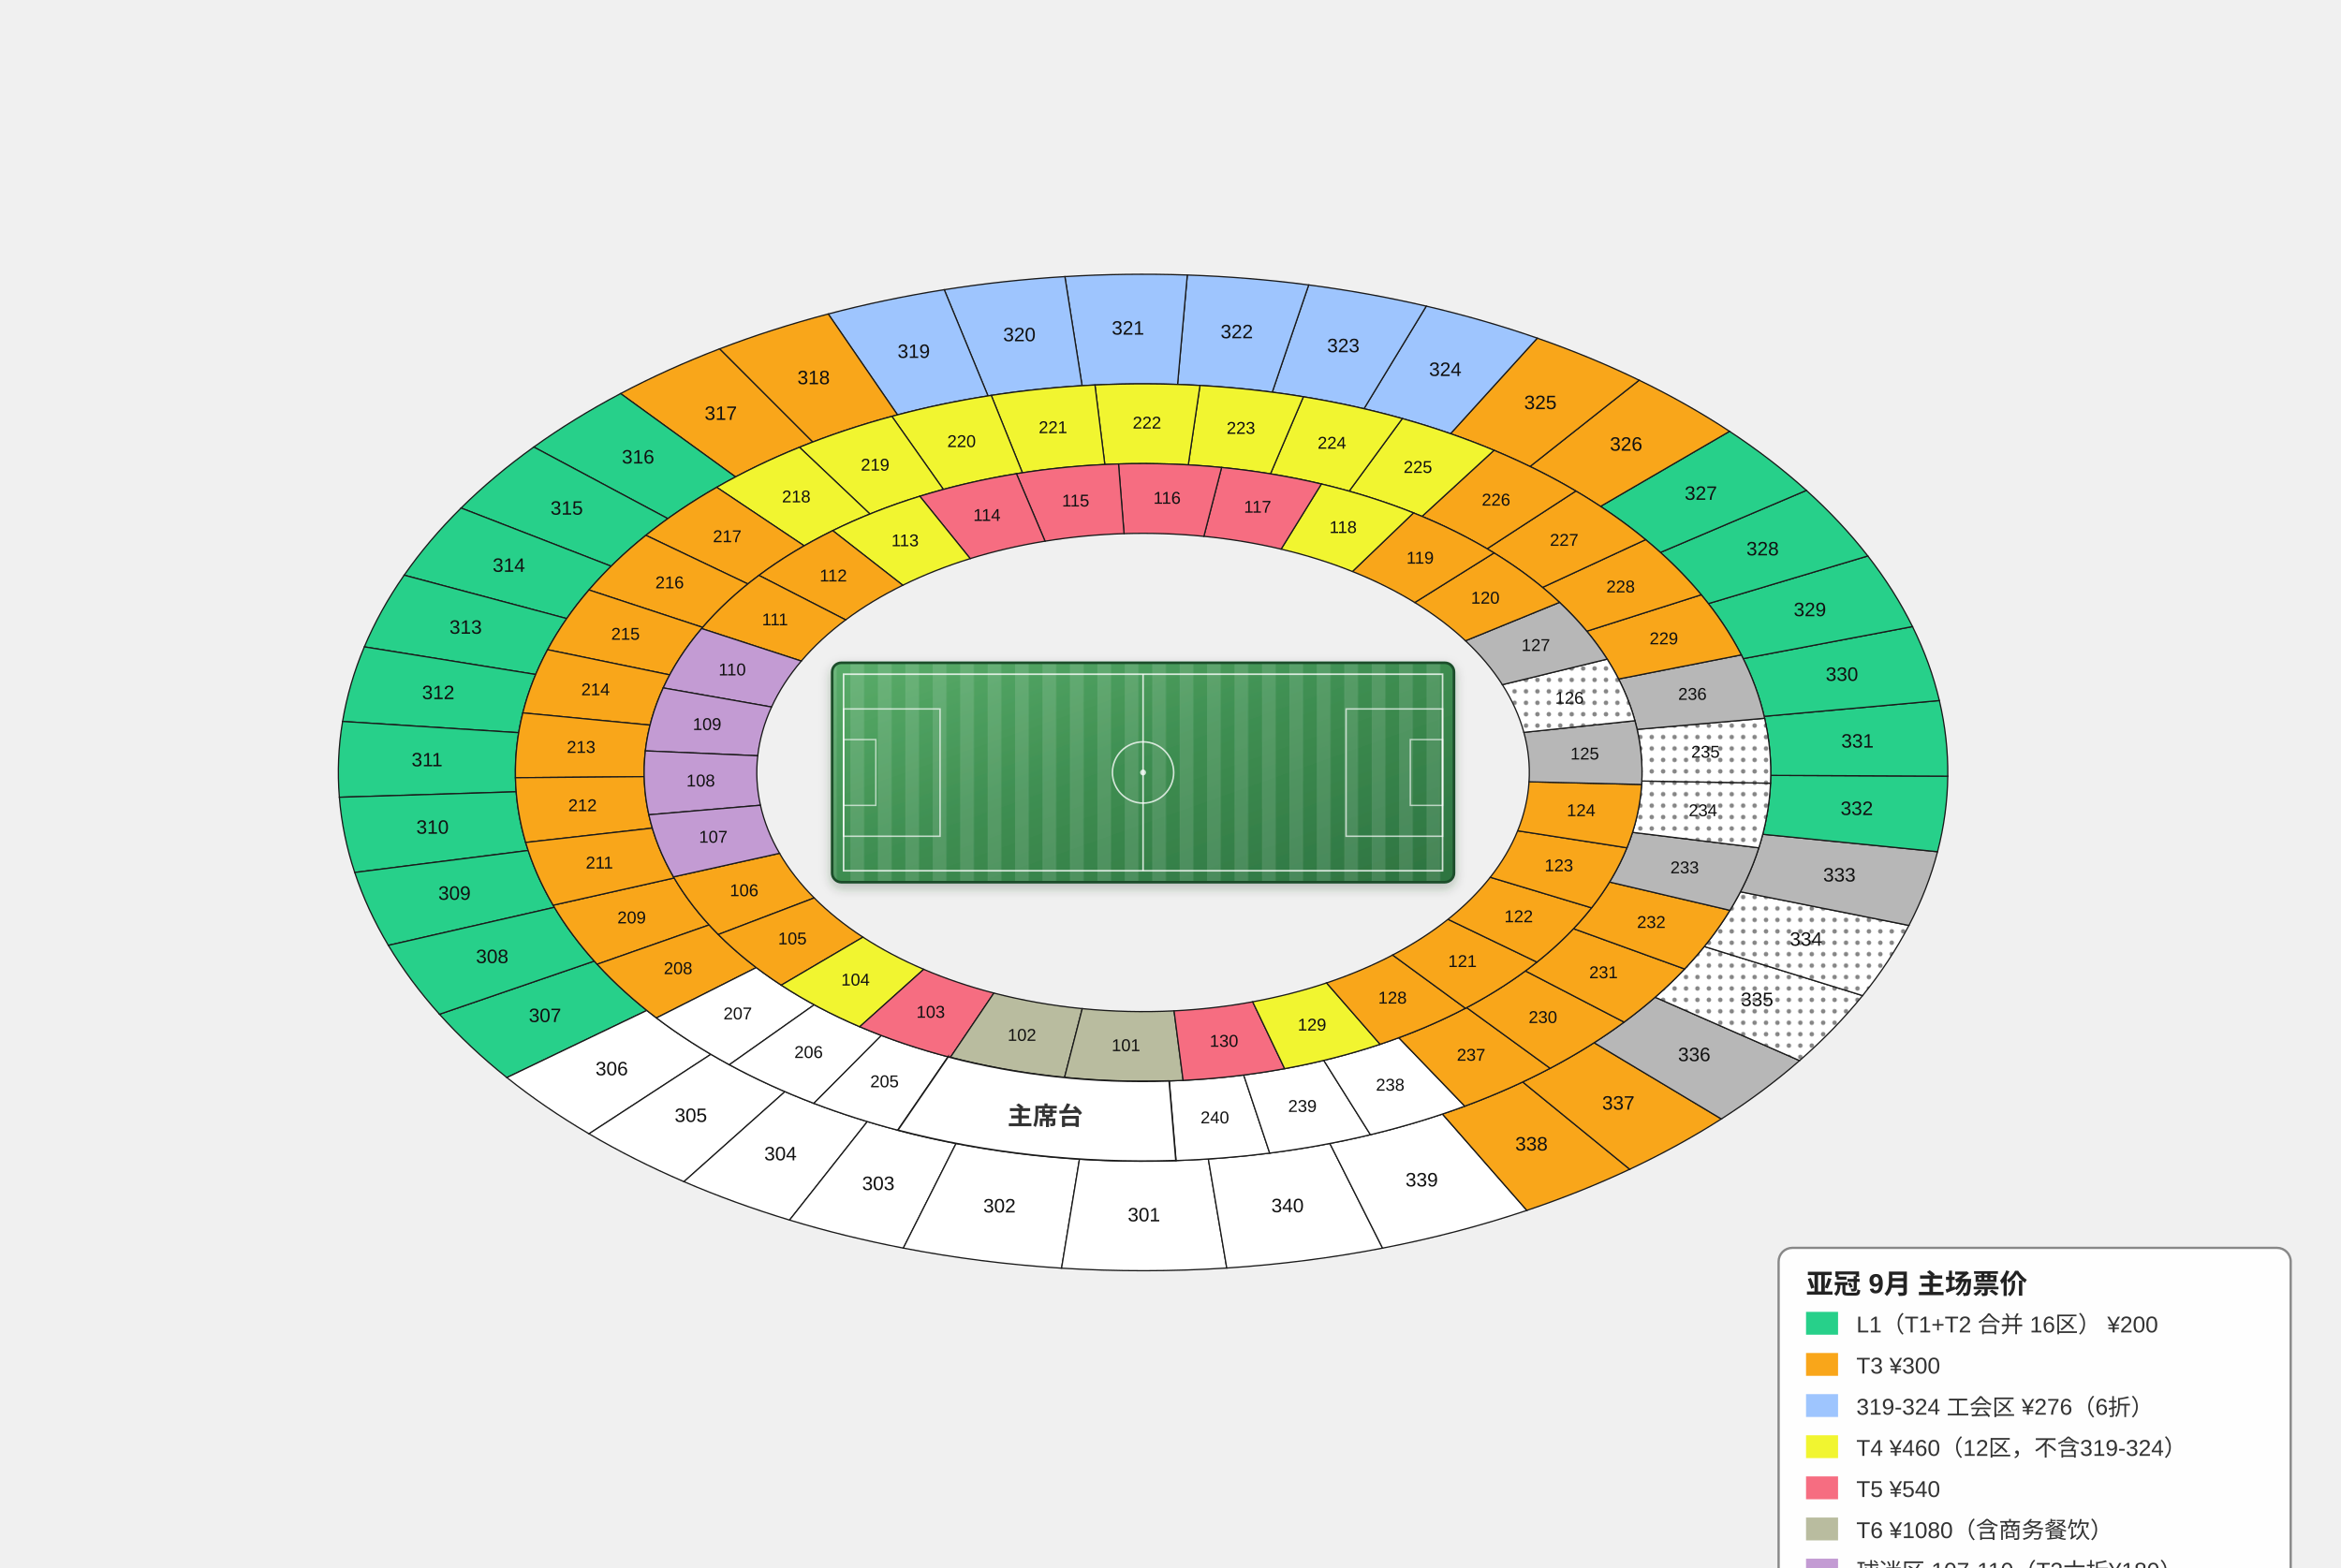
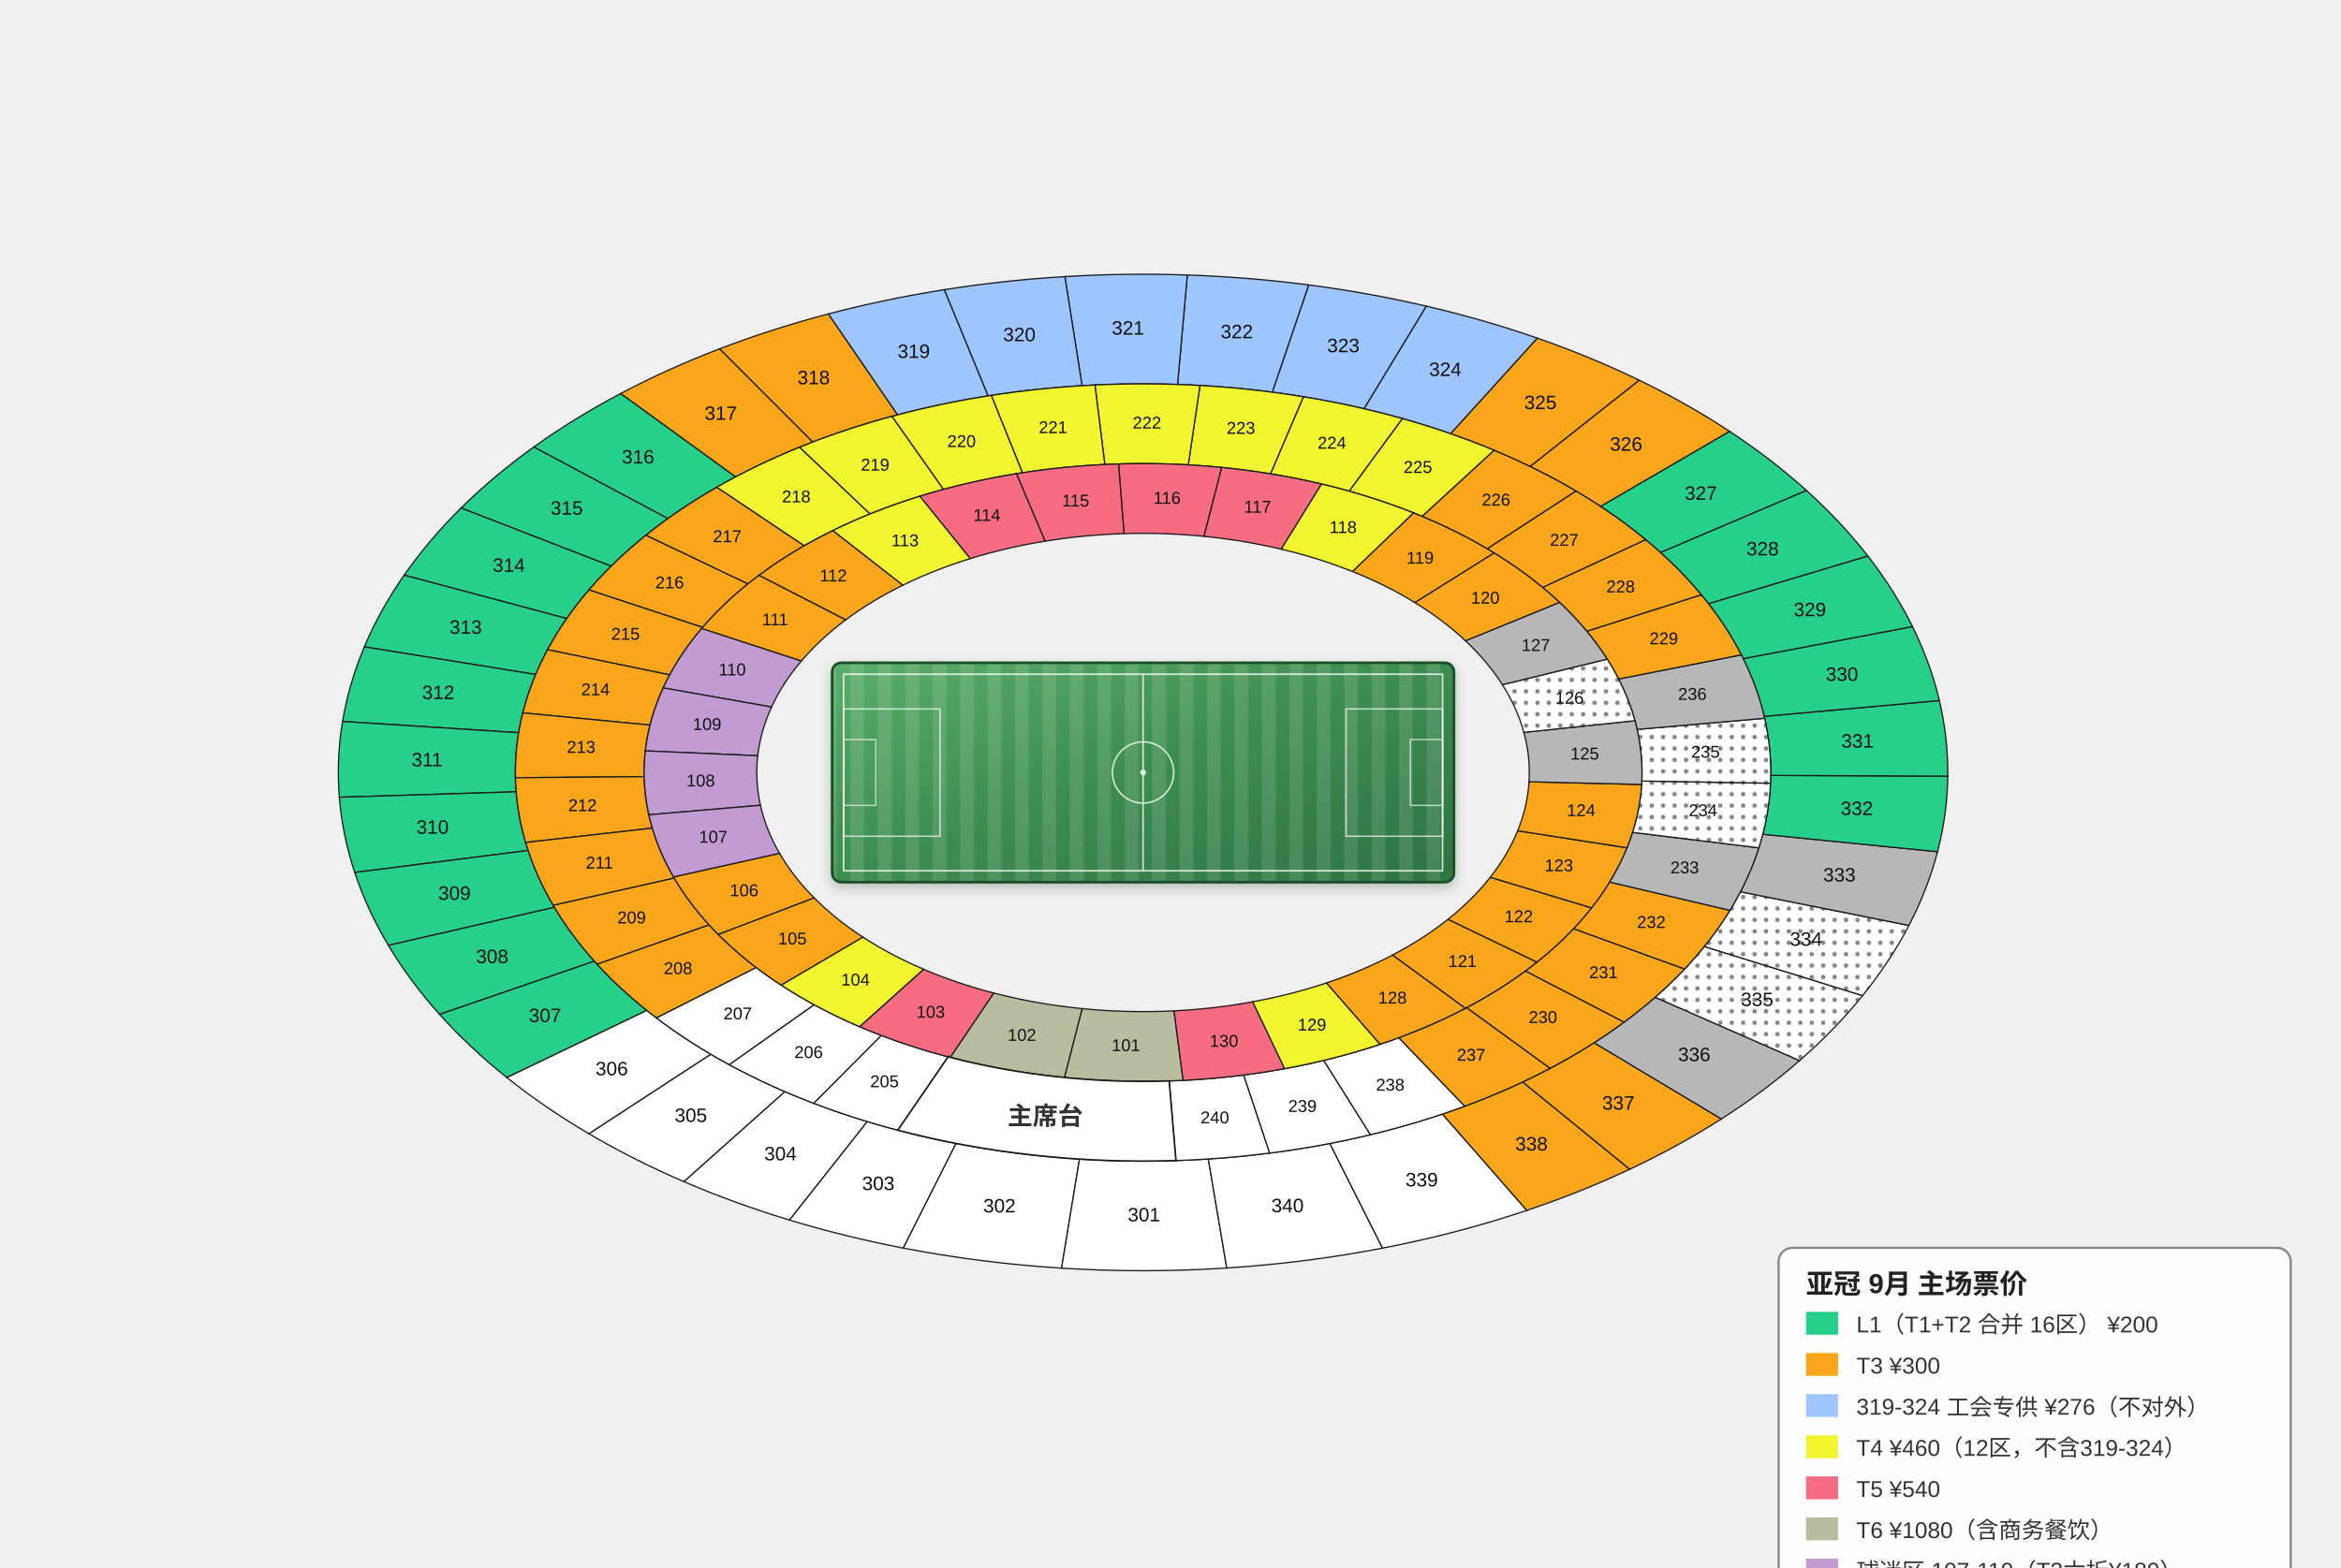
<svg xmlns="http://www.w3.org/2000/svg" viewBox="0 0 1024 686" width="1024" height="686">
  <defs>
    <pattern id="awayPattern" width="5" height="5" patternUnits="userSpaceOnUse">
      <rect width="5" height="5" fill="#fff" />
      <circle cx="2.5" cy="2.5" r="1" fill="#888" />
    </pattern>
    <linearGradient id="pitchGrad" x1="0%" y1="0%" x2="100%" y2="100%">
      <stop offset="0%" stop-color="#5aad6a" />
      <stop offset="45%" stop-color="#3f8f52" />
      <stop offset="100%" stop-color="#2d7340" />
    </linearGradient>
    <pattern id="grassStripe" width="12" height="96" patternUnits="userSpaceOnUse">
      <rect width="6" height="100%" fill="#ffffff" opacity="0.12" />
      <rect x="6" width="6" height="100%" fill="#000000" opacity="0" />
    </pattern>
    <filter id="pitchShadow" x="-10%" y="-15%" width="120%" height="130%">
      <feDropShadow dx="0" dy="2" stdDeviation="2.5" flood-color="#1a3d24" flood-opacity="0.28" />
    </filter>
  </defs>
  <g id="pitch" filter="url(#pitchShadow)">
    <rect x="364.0" y="290.0" width="272.0" height="96.0" rx="4" fill="url(#pitchGrad)" />
    <rect x="364.0" y="290.0" width="272.0" height="96.0" rx="4" fill="url(#grassStripe)" />
    <rect x="369.0" y="295.0" width="262.0" height="86.0" fill="none" stroke="rgba(255,255,255,0.78)" stroke-width="0.72" />
    <line x1="500.0" y1="295.0" x2="500.0" y2="381.0" stroke="rgba(255,255,255,0.78)" stroke-width="0.684" />
    <circle cx="500.0" cy="338.0" r="13.4" fill="none" stroke="rgba(255,255,255,0.78)" stroke-width="0.684" />
    <circle cx="500.0" cy="338.0" r="1.3" fill="rgba(255,255,255,0.78)" />
    <rect x="369.0" y="310.2" width="42.2" height="55.7" fill="none" stroke="rgba(255,255,255,0.78)" stroke-width="0.648" opacity="0.88" />
    <rect x="369.0" y="323.6" width="14.1" height="28.8" fill="none" stroke="rgba(255,255,255,0.78)" stroke-width="0.612" opacity="0.82" />
    <rect x="588.8" y="310.2" width="42.2" height="55.7" fill="none" stroke="rgba(255,255,255,0.78)" stroke-width="0.648" opacity="0.88" />
    <rect x="616.9" y="323.6" width="14.1" height="28.8" fill="none" stroke="rgba(255,255,255,0.78)" stroke-width="0.612" opacity="0.82" />
    <rect x="364.0" y="290.0" width="272.0" height="96.0" rx="4" fill="none" stroke="#1a4d2c" stroke-width="1.15" />
  </g>
  <path id="sec-307" d="M259.94,420.52L192.23,443.79A352.00,218.00,0,0,0,221.71,471.49L282.93,442.12A274.56,170.04,0,0,1,259.94,420.52Z" fill="#27d08a" stroke="#1a1a1a" stroke-width="0.55" />
  <text x="238.4" y="444.8" text-anchor="middle" dominant-baseline="middle" font-size="8.5" font-family="Arial,Helvetica,sans-serif" fill="#111">307</text>
  <path id="sec-306" d="M282.93,442.12L221.71,471.49A352.00,218.00,0,0,0,257.63,496.09L310.95,461.31A274.56,170.04,0,0,1,282.93,442.12Z" fill="#ffffff" stroke="#1a1a1a" stroke-width="0.55" />
  <text x="267.6" y="468.1" text-anchor="middle" dominant-baseline="middle" font-size="8.5" font-family="Arial,Helvetica,sans-serif" fill="#111">306</text>
  <path id="sec-305" d="M310.95,461.31L257.63,496.09A352.00,218.00,0,0,0,299.17,517.04L343.35,477.65A274.56,170.04,0,0,1,310.95,461.31Z" fill="#ffffff" stroke="#1a1a1a" stroke-width="0.55" />
  <text x="302.2" y="488.5" text-anchor="middle" dominant-baseline="middle" font-size="8.5" font-family="Arial,Helvetica,sans-serif" fill="#111">305</text>
  <path id="sec-304" d="M343.35,477.65L299.17,517.04A352.00,218.00,0,0,0,345.36,533.84L379.38,490.75A274.56,170.04,0,0,1,343.35,477.65Z" fill="#ffffff" stroke="#1a1a1a" stroke-width="0.55" />
  <text x="341.4" y="505.3" text-anchor="middle" dominant-baseline="middle" font-size="8.5" font-family="Arial,Helvetica,sans-serif" fill="#111">304</text>
  <path id="sec-303" d="M379.38,490.75L345.36,533.84A352.00,218.00,0,0,0,395.13,546.10L418.20,500.32A274.56,170.04,0,0,1,379.38,490.75Z" fill="#ffffff" stroke="#1a1a1a" stroke-width="0.55" />
  <text x="384.2" y="518.3" text-anchor="middle" dominant-baseline="middle" font-size="8.5" font-family="Arial,Helvetica,sans-serif" fill="#111">303</text>
  <path id="sec-302" d="M418.20,500.32L395.13,546.10A352.00,218.00,0,0,0,464.35,554.88L472.19,507.17A274.56,170.04,0,0,1,418.20,500.32Z" fill="#ffffff" stroke="#1a1a1a" stroke-width="0.55" />
  <text x="437.2" y="528.1" text-anchor="middle" dominant-baseline="middle" font-size="8.5" font-family="Arial,Helvetica,sans-serif" fill="#111">302</text>
  <path id="sec-301" d="M472.19,507.17L464.35,554.88A352.00,218.00,0,0,0,536.61,554.82L528.55,507.12A274.56,170.04,0,0,1,472.19,507.17Z" fill="#ffffff" stroke="#1a1a1a" stroke-width="0.55" />
  <text x="500.4" y="532.0" text-anchor="middle" dominant-baseline="middle" font-size="8.5" font-family="Arial,Helvetica,sans-serif" fill="#111">301</text>
  <path id="sec-340" d="M528.55,507.12L536.61,554.82A352.00,218.00,0,0,0,604.76,546.12L581.71,500.33A274.56,170.04,0,0,1,528.55,507.12Z" fill="#ffffff" stroke="#1a1a1a" stroke-width="0.55" />
  <text x="563.2" y="528.0" text-anchor="middle" dominant-baseline="middle" font-size="8.5" font-family="Arial,Helvetica,sans-serif" fill="#111">340</text>
  <path id="sec-339" d="M581.71,500.33L604.76,546.12A352.00,218.00,0,0,0,667.88,529.61L630.95,487.45A274.56,170.04,0,0,1,581.71,500.33Z" fill="#ffffff" stroke="#1a1a1a" stroke-width="0.55" />
  <text x="621.9" y="516.7" text-anchor="middle" dominant-baseline="middle" font-size="8.5" font-family="Arial,Helvetica,sans-serif" fill="#111">339</text>
  <path id="sec-338" d="M630.95,487.45L667.88,529.61A352.00,218.00,0,0,0,712.88,511.61L666.05,473.42A274.56,170.04,0,0,1,630.95,487.45Z" fill="#f9a61a" stroke="#1a1a1a" stroke-width="0.55" />
  <text x="669.9" y="501.0" text-anchor="middle" dominant-baseline="middle" font-size="8.5" font-family="Arial,Helvetica,sans-serif" fill="#111">338</text>
  <path id="sec-337" d="M666.05,473.42L712.88,511.61A352.00,218.00,0,0,0,752.95,489.60L697.30,456.25A274.56,170.04,0,0,1,666.05,473.42Z" fill="#f9a61a" stroke="#1a1a1a" stroke-width="0.55" />
  <text x="707.9" y="483.1" text-anchor="middle" dominant-baseline="middle" font-size="8.5" font-family="Arial,Helvetica,sans-serif" fill="#111">337</text>
  <path id="sec-336" d="M697.30,456.25L752.95,489.60A352.00,218.00,0,0,0,787.16,464.07L723.99,436.34A274.56,170.04,0,0,1,697.30,456.25Z" fill="#b7b7b7" stroke="#1a1a1a" stroke-width="0.55" />
  <text x="741.1" y="461.9" text-anchor="middle" dominant-baseline="middle" font-size="8.5" font-family="Arial,Helvetica,sans-serif" fill="#111">336</text>
  <path id="sec-335" d="M723.99,436.34L787.16,464.07A352.00,218.00,0,0,0,814.73,435.63L745.49,414.15A274.56,170.04,0,0,1,723.99,436.34Z" fill="url(#awayPattern)" stroke="#1a1a1a" stroke-width="0.55" />
  <text x="768.6" y="437.8" text-anchor="middle" dominant-baseline="middle" font-size="8.5" font-family="Arial,Helvetica,sans-serif" fill="#111">335</text>
  <path id="sec-334" d="M745.49,414.15L814.73,435.63A352.00,218.00,0,0,0,835.00,404.92L761.30,390.20A274.56,170.04,0,0,1,745.49,414.15Z" fill="url(#awayPattern)" stroke="#1a1a1a" stroke-width="0.55" />
  <text x="790.0" y="411.4" text-anchor="middle" dominant-baseline="middle" font-size="8.5" font-family="Arial,Helvetica,sans-serif" fill="#111">334</text>
  <path id="sec-333" d="M761.30,390.20L835.00,404.92A352.00,218.00,0,0,0,847.52,372.67L771.07,365.04A274.56,170.04,0,0,1,761.30,390.20Z" fill="#b7b7b7" stroke="#1a1a1a" stroke-width="0.55" />
  <text x="804.6" y="383.3" text-anchor="middle" dominant-baseline="middle" font-size="8.5" font-family="Arial,Helvetica,sans-serif" fill="#111">333</text>
  <path id="sec-332" d="M771.07,365.04L847.52,372.67A352.00,218.00,0,0,0,851.99,339.61L774.55,339.26A274.56,170.04,0,0,1,771.07,365.04Z" fill="#27d08a" stroke="#1a1a1a" stroke-width="0.55" />
  <text x="812.2" y="354.2" text-anchor="middle" dominant-baseline="middle" font-size="8.5" font-family="Arial,Helvetica,sans-serif" fill="#111">332</text>
  <path id="sec-331" d="M774.55,339.26L851.99,339.61A352.00,218.00,0,0,0,848.31,306.52L771.68,313.44A274.56,170.04,0,0,1,774.55,339.26Z" fill="#27d08a" stroke="#1a1a1a" stroke-width="0.55" />
  <text x="812.5" y="324.7" text-anchor="middle" dominant-baseline="middle" font-size="8.5" font-family="Arial,Helvetica,sans-serif" fill="#111">331</text>
  <path id="sec-330" d="M771.68,313.44L848.31,306.52A352.00,218.00,0,0,0,836.56,274.15L762.52,288.20A274.56,170.04,0,0,1,771.68,313.44Z" fill="#27d08a" stroke="#1a1a1a" stroke-width="0.55" />
  <text x="805.7" y="295.5" text-anchor="middle" dominant-baseline="middle" font-size="8.5" font-family="Arial,Helvetica,sans-serif" fill="#111">330</text>
  <path id="sec-329" d="M762.52,288.20L836.56,274.15A352.00,218.00,0,0,0,817.02,243.26L747.28,264.11A274.56,170.04,0,0,1,762.52,288.20Z" fill="#27d08a" stroke="#1a1a1a" stroke-width="0.55" />
  <text x="791.7" y="267.2" text-anchor="middle" dominant-baseline="middle" font-size="8.5" font-family="Arial,Helvetica,sans-serif" fill="#111">329</text>
  <path id="sec-328" d="M747.28,264.11L817.02,243.26A352.00,218.00,0,0,0,790.14,214.57L726.31,241.72A274.56,170.04,0,0,1,747.28,264.11Z" fill="#27d08a" stroke="#1a1a1a" stroke-width="0.55" />
  <text x="771.0" y="240.6" text-anchor="middle" dominant-baseline="middle" font-size="8.5" font-family="Arial,Helvetica,sans-serif" fill="#111">328</text>
  <path id="sec-327" d="M726.31,241.72L790.14,214.57A352.00,218.00,0,0,0,756.54,188.73L700.10,221.57A274.56,170.04,0,0,1,726.31,241.72Z" fill="#27d08a" stroke="#1a1a1a" stroke-width="0.55" />
  <text x="744.0" y="216.3" text-anchor="middle" dominant-baseline="middle" font-size="8.5" font-family="Arial,Helvetica,sans-serif" fill="#111">327</text>
  <path id="sec-326" d="M700.10,221.57L756.54,188.73A352.00,218.00,0,0,0,717.00,166.35L669.26,204.12A274.56,170.04,0,0,1,700.10,221.57Z" fill="#f9a61a" stroke="#1a1a1a" stroke-width="0.55" />
  <text x="711.3" y="194.8" text-anchor="middle" dominant-baseline="middle" font-size="8.5" font-family="Arial,Helvetica,sans-serif" fill="#111">326</text>
  <path id="sec-325" d="M669.26,204.12L717.00,166.35A352.00,218.00,0,0,0,672.44,147.95L634.50,189.76A274.56,170.04,0,0,1,669.26,204.12Z" fill="#f9a61a" stroke="#1a1a1a" stroke-width="0.55" />
  <text x="673.8" y="176.6" text-anchor="middle" dominant-baseline="middle" font-size="8.5" font-family="Arial,Helvetica,sans-serif" fill="#111">325</text>
  <path id="sec-324" d="M634.50,189.76L672.44,147.95A352.00,218.00,0,0,0,623.88,133.95L596.63,178.84A274.56,170.04,0,0,1,634.50,189.76Z" fill="#9ec5fe" stroke="#1a1a1a" stroke-width="0.55" />
  <text x="632.2" y="162.1" text-anchor="middle" dominant-baseline="middle" font-size="8.5" font-family="Arial,Helvetica,sans-serif" fill="#111">324</text>
  <path id="sec-323" d="M596.63,178.84L623.88,133.95A352.00,218.00,0,0,0,572.45,124.67L556.51,171.60A274.56,170.04,0,0,1,596.63,178.84Z" fill="#9ec5fe" stroke="#1a1a1a" stroke-width="0.55" />
  <text x="587.6" y="151.7" text-anchor="middle" dominant-baseline="middle" font-size="8.5" font-family="Arial,Helvetica,sans-serif" fill="#111">323</text>
  <path id="sec-322" d="M556.51,171.60L572.45,124.67A352.00,218.00,0,0,0,519.35,120.33L515.09,168.22A274.56,170.04,0,0,1,556.51,171.60Z" fill="#9ec5fe" stroke="#1a1a1a" stroke-width="0.55" />
  <text x="541.0" y="145.6" text-anchor="middle" dominant-baseline="middle" font-size="8.5" font-family="Arial,Helvetica,sans-serif" fill="#111">322</text>
  <path id="sec-321" d="M515.09,168.22L519.35,120.33A352.00,218.00,0,0,0,465.80,121.03L473.32,168.76A274.56,170.04,0,0,1,515.09,168.22Z" fill="#9ec5fe" stroke="#1a1a1a" stroke-width="0.55" />
  <text x="493.4" y="144.0" text-anchor="middle" dominant-baseline="middle" font-size="8.5" font-family="Arial,Helvetica,sans-serif" fill="#111">321</text>
  <path id="sec-320" d="M473.32,168.76L465.80,121.03A352.00,218.00,0,0,0,413.03,126.76L432.17,173.23A274.56,170.04,0,0,1,473.32,168.76Z" fill="#9ec5fe" stroke="#1a1a1a" stroke-width="0.55" />
  <text x="445.9" y="146.9" text-anchor="middle" dominant-baseline="middle" font-size="8.5" font-family="Arial,Helvetica,sans-serif" fill="#111">320</text>
  <path id="sec-319" d="M432.17,173.23L413.03,126.76A352.00,218.00,0,0,0,362.29,137.38L392.58,181.51A274.56,170.04,0,0,1,432.17,173.23Z" fill="#9ec5fe" stroke="#1a1a1a" stroke-width="0.55" />
  <text x="399.7" y="154.2" text-anchor="middle" dominant-baseline="middle" font-size="8.5" font-family="Arial,Helvetica,sans-serif" fill="#111">319</text>
  <path id="sec-318" d="M392.58,181.51L362.29,137.38A352.00,218.00,0,0,0,314.73,152.64L355.49,193.42A274.56,170.04,0,0,1,392.58,181.51Z" fill="#f9a61a" stroke="#1a1a1a" stroke-width="0.55" />
  <text x="355.9" y="165.7" text-anchor="middle" dominant-baseline="middle" font-size="8.5" font-family="Arial,Helvetica,sans-serif" fill="#111">318</text>
  <path id="sec-317" d="M355.49,193.42L314.73,152.64A352.00,218.00,0,0,0,271.46,172.20L321.74,208.67A274.56,170.04,0,0,1,355.49,193.42Z" fill="#f9a61a" stroke="#1a1a1a" stroke-width="0.55" />
  <text x="315.3" y="181.3" text-anchor="middle" dominant-baseline="middle" font-size="8.5" font-family="Arial,Helvetica,sans-serif" fill="#111">317</text>
  <path id="sec-316" d="M321.74,208.67L271.46,172.20A352.00,218.00,0,0,0,233.49,195.59L292.12,226.92A274.56,170.04,0,0,1,321.74,208.67Z" fill="#27d08a" stroke="#1a1a1a" stroke-width="0.55" />
  <text x="279.1" y="200.4" text-anchor="middle" dominant-baseline="middle" font-size="8.5" font-family="Arial,Helvetica,sans-serif" fill="#111">316</text>
  <path id="sec-315" d="M292.12,226.92L233.49,195.59A352.00,218.00,0,0,0,201.68,222.28L267.31,247.74A274.56,170.04,0,0,1,292.12,226.92Z" fill="#27d08a" stroke="#1a1a1a" stroke-width="0.55" />
  <text x="247.9" y="222.8" text-anchor="middle" dominant-baseline="middle" font-size="8.5" font-family="Arial,Helvetica,sans-serif" fill="#111">315</text>
  <path id="sec-314" d="M267.31,247.74L201.68,222.28A352.00,218.00,0,0,0,176.79,251.66L247.89,270.65A274.56,170.04,0,0,1,267.31,247.74Z" fill="#27d08a" stroke="#1a1a1a" stroke-width="0.55" />
  <text x="222.6" y="247.8" text-anchor="middle" dominant-baseline="middle" font-size="8.5" font-family="Arial,Helvetica,sans-serif" fill="#111">314</text>
  <path id="sec-313" d="M247.89,270.65L176.79,251.66A352.00,218.00,0,0,0,159.37,283.03L234.31,295.12A274.56,170.04,0,0,1,247.89,270.65Z" fill="#27d08a" stroke="#1a1a1a" stroke-width="0.55" />
  <text x="203.7" y="274.9" text-anchor="middle" dominant-baseline="middle" font-size="8.5" font-family="Arial,Helvetica,sans-serif" fill="#111">313</text>
  <path id="sec-312" d="M234.31,295.12L159.37,283.03A352.00,218.00,0,0,0,149.85,315.67L226.88,320.59A274.56,170.04,0,0,1,234.31,295.12Z" fill="#27d08a" stroke="#1a1a1a" stroke-width="0.55" />
  <text x="191.7" y="303.5" text-anchor="middle" dominant-baseline="middle" font-size="8.5" font-family="Arial,Helvetica,sans-serif" fill="#111">312</text>
  <path id="sec-311" d="M226.88,320.59L149.85,315.67A352.00,218.00,0,0,0,148.44,348.84L225.78,346.45A274.56,170.04,0,0,1,226.88,320.59Z" fill="#27d08a" stroke="#1a1a1a" stroke-width="0.55" />
  <text x="186.8" y="332.9" text-anchor="middle" dominant-baseline="middle" font-size="8.5" font-family="Arial,Helvetica,sans-serif" fill="#111">311</text>
  <path id="sec-310" d="M225.78,346.45L148.44,348.84A352.00,218.00,0,0,0,155.16,381.75L231.03,372.12A274.56,170.04,0,0,1,225.78,346.45Z" fill="#27d08a" stroke="#1a1a1a" stroke-width="0.55" />
  <text x="189.2" y="362.4" text-anchor="middle" dominant-baseline="middle" font-size="8.5" font-family="Arial,Helvetica,sans-serif" fill="#111">310</text>
  <path id="sec-309" d="M231.03,372.12L155.16,381.75A352.00,218.00,0,0,0,169.87,413.64L242.50,397.00A274.56,170.04,0,0,1,231.03,372.12Z" fill="#27d08a" stroke="#1a1a1a" stroke-width="0.55" />
  <text x="198.8" y="391.3" text-anchor="middle" dominant-baseline="middle" font-size="8.5" font-family="Arial,Helvetica,sans-serif" fill="#111">309</text>
  <path id="sec-308" d="M242.50,397.00L169.87,413.64A352.00,218.00,0,0,0,192.23,443.79L259.94,420.52A274.56,170.04,0,0,1,242.50,397.00Z" fill="#27d08a" stroke="#1a1a1a" stroke-width="0.55" />
  <text x="215.3" y="419.0" text-anchor="middle" dominant-baseline="middle" font-size="8.5" font-family="Arial,Helvetica,sans-serif" fill="#111">308</text>
  <path id="sec-209" d="M294.88,384.16L241.95,396.08A274.56,170.04,0,0,0,261.20,421.91L310.18,404.70A218.24,135.16,0,0,1,294.88,384.16Z" fill="#f9a61a" stroke="#1a1a1a" stroke-width="0.55" />
  <text x="276.3" y="401.9" text-anchor="middle" dominant-baseline="middle" font-size="7.5" font-family="Arial,Helvetica,sans-serif" fill="#111">209</text>
  <path id="sec-208" d="M310.18,404.70L261.20,421.91A274.56,170.04,0,0,0,287.13,445.39L330.80,423.36A218.24,135.16,0,0,1,310.18,404.70Z" fill="#f9a61a" stroke="#1a1a1a" stroke-width="0.55" />
  <text x="296.6" y="424.1" text-anchor="middle" dominant-baseline="middle" font-size="7.5" font-family="Arial,Helvetica,sans-serif" fill="#111">208</text>
  <path id="sec-207" d="M330.80,423.36L287.13,445.39A274.56,170.04,0,0,0,319.02,465.87L356.15,439.64A218.24,135.16,0,0,1,330.80,423.36Z" fill="#ffffff" stroke="#1a1a1a" stroke-width="0.55" />
  <text x="322.7" y="443.9" text-anchor="middle" dominant-baseline="middle" font-size="7.5" font-family="Arial,Helvetica,sans-serif" fill="#111">207</text>
  <path id="sec-206" d="M356.15,439.64L319.02,465.87A274.56,170.04,0,0,0,355.98,482.77L385.52,453.07A218.24,135.16,0,0,1,356.15,439.64Z" fill="#ffffff" stroke="#1a1a1a" stroke-width="0.55" />
  <text x="353.7" y="460.8" text-anchor="middle" dominant-baseline="middle" font-size="7.5" font-family="Arial,Helvetica,sans-serif" fill="#111">206</text>
  <path id="sec-205" d="M385.52,453.07L355.98,482.77A274.56,170.04,0,0,0,392.72,494.52L414.73,462.42A218.24,135.16,0,0,1,385.52,453.07Z" fill="#ffffff" stroke="#1a1a1a" stroke-width="0.55" />
  <text x="386.9" y="473.6" text-anchor="middle" dominant-baseline="middle" font-size="7.5" font-family="Arial,Helvetica,sans-serif" fill="#111">205</text>
  <path id="sec-240" d="M511.42,472.97L514.37,507.81A274.56,170.04,0,0,0,555.39,504.54L544.02,470.38A218.24,135.16,0,0,1,511.42,472.97Z" fill="#ffffff" stroke="#1a1a1a" stroke-width="0.55" />
  <text x="531.4" y="489.4" text-anchor="middle" dominant-baseline="middle" font-size="7.5" font-family="Arial,Helvetica,sans-serif" fill="#111">240</text>
  <path id="sec-239" d="M544.02,470.38L555.39,504.54A274.56,170.04,0,0,0,599.45,496.49L579.05,463.98A218.24,135.16,0,0,1,544.02,470.38Z" fill="#ffffff" stroke="#1a1a1a" stroke-width="0.55" />
  <text x="569.7" y="484.4" text-anchor="middle" dominant-baseline="middle" font-size="7.5" font-family="Arial,Helvetica,sans-serif" fill="#111">239</text>
  <path id="sec-238" d="M579.05,463.98L599.45,496.49A274.56,170.04,0,0,0,640.72,484.01L611.86,454.06A218.24,135.16,0,0,1,579.05,463.98Z" fill="#ffffff" stroke="#1a1a1a" stroke-width="0.55" />
  <text x="608.1" y="475.1" text-anchor="middle" dominant-baseline="middle" font-size="7.5" font-family="Arial,Helvetica,sans-serif" fill="#111">238</text>
  <path id="sec-237" d="M611.86,454.06L640.72,484.01A274.56,170.04,0,0,0,678.06,467.43L641.54,440.88A218.24,135.16,0,0,1,611.86,454.06Z" fill="#f9a61a" stroke="#1a1a1a" stroke-width="0.55" />
  <text x="643.5" y="462.0" text-anchor="middle" dominant-baseline="middle" font-size="7.5" font-family="Arial,Helvetica,sans-serif" fill="#111">237</text>
  <path id="sec-230" d="M641.54,440.88L678.06,467.43A274.56,170.04,0,0,0,710.41,447.23L667.25,424.83A218.24,135.16,0,0,1,641.54,440.88Z" fill="#f9a61a" stroke="#1a1a1a" stroke-width="0.55" />
  <text x="674.9" y="445.5" text-anchor="middle" dominant-baseline="middle" font-size="7.5" font-family="Arial,Helvetica,sans-serif" fill="#111">230</text>
  <path id="sec-231" d="M667.25,424.83L710.41,447.23A274.56,170.04,0,0,0,736.88,423.98L688.29,406.34A218.24,135.16,0,0,1,667.25,424.83Z" fill="#f9a61a" stroke="#1a1a1a" stroke-width="0.55" />
  <text x="701.4" y="425.9" text-anchor="middle" dominant-baseline="middle" font-size="7.5" font-family="Arial,Helvetica,sans-serif" fill="#111">231</text>
  <path id="sec-232" d="M688.29,406.34L736.88,423.98A274.56,170.04,0,0,0,756.71,398.32L704.05,385.94A218.24,135.16,0,0,1,688.29,406.34Z" fill="#f9a61a" stroke="#1a1a1a" stroke-width="0.55" />
  <text x="722.3" y="403.9" text-anchor="middle" dominant-baseline="middle" font-size="7.5" font-family="Arial,Helvetica,sans-serif" fill="#111">232</text>
  <path id="sec-233" d="M704.05,385.94L756.71,398.32A274.56,170.04,0,0,0,769.35,370.96L714.10,364.20A218.24,135.16,0,0,1,704.05,385.94Z" fill="#b7b7b7" stroke="#1a1a1a" stroke-width="0.55" />
  <text x="736.9" y="380.0" text-anchor="middle" dominant-baseline="middle" font-size="7.5" font-family="Arial,Helvetica,sans-serif" fill="#111">233</text>
  <path id="sec-234" d="M714.10,364.20L769.35,370.96A274.56,170.04,0,0,0,774.46,342.69L718.16,341.73A218.24,135.16,0,0,1,714.10,364.20Z" fill="url(#awayPattern)" stroke="#1a1a1a" stroke-width="0.55" />
  <text x="744.9" y="355.0" text-anchor="middle" dominant-baseline="middle" font-size="7.5" font-family="Arial,Helvetica,sans-serif" fill="#111">234</text>
  <path id="sec-235" d="M718.16,341.73L774.46,342.69A274.56,170.04,0,0,0,771.88,314.28L716.11,319.15A218.24,135.16,0,0,1,718.16,341.73Z" fill="url(#awayPattern)" stroke="#1a1a1a" stroke-width="0.55" />
  <text x="746.0" y="329.4" text-anchor="middle" dominant-baseline="middle" font-size="7.5" font-family="Arial,Helvetica,sans-serif" fill="#111">235</text>
  <path id="sec-236" d="M716.11,319.15L771.88,314.28A274.56,170.04,0,0,0,761.69,286.54L708.01,297.10A218.24,135.16,0,0,1,716.11,319.15Z" fill="#b7b7b7" stroke="#1a1a1a" stroke-width="0.55" />
  <text x="740.3" y="304.1" text-anchor="middle" dominant-baseline="middle" font-size="7.5" font-family="Arial,Helvetica,sans-serif" fill="#111">236</text>
  <path id="sec-229" d="M708.01,297.10L761.69,286.54A274.56,170.04,0,0,0,744.17,260.24L694.08,276.19A218.24,135.16,0,0,1,708.01,297.10Z" fill="#f9a61a" stroke="#1a1a1a" stroke-width="0.55" />
  <text x="727.8" y="279.8" text-anchor="middle" dominant-baseline="middle" font-size="7.5" font-family="Arial,Helvetica,sans-serif" fill="#111">229</text>
  <path id="sec-228" d="M694.08,276.19L744.17,260.24A274.56,170.04,0,0,0,719.82,236.12L674.73,257.02A218.24,135.16,0,0,1,694.08,276.19Z" fill="#f9a61a" stroke="#1a1a1a" stroke-width="0.55" />
  <text x="708.9" y="257.1" text-anchor="middle" dominant-baseline="middle" font-size="7.5" font-family="Arial,Helvetica,sans-serif" fill="#111">228</text>
  <path id="sec-227" d="M674.73,257.02L719.82,236.12A274.56,170.04,0,0,0,689.31,214.85L650.48,240.11A218.24,135.16,0,0,1,674.73,257.02Z" fill="#f9a61a" stroke="#1a1a1a" stroke-width="0.55" />
  <text x="684.2" y="236.7" text-anchor="middle" dominant-baseline="middle" font-size="7.5" font-family="Arial,Helvetica,sans-serif" fill="#111">227</text>
  <path id="sec-226" d="M650.48,240.11L689.31,214.85A274.56,170.04,0,0,0,653.51,197.02L622.02,225.94A218.24,135.16,0,0,1,650.48,240.11Z" fill="#f9a61a" stroke="#1a1a1a" stroke-width="0.55" />
  <text x="654.4" y="219.1" text-anchor="middle" dominant-baseline="middle" font-size="7.5" font-family="Arial,Helvetica,sans-serif" fill="#111">226</text>
  <path id="sec-225" d="M622.02,225.94L653.51,197.02A274.56,170.04,0,0,0,613.41,183.14L590.14,214.91A218.24,135.16,0,0,1,622.02,225.94Z" fill="#f1f530" stroke="#1a1a1a" stroke-width="0.55" />
  <text x="620.2" y="204.8" text-anchor="middle" dominant-baseline="middle" font-size="7.5" font-family="Arial,Helvetica,sans-serif" fill="#111">225</text>
  <path id="sec-224" d="M590.14,214.91L613.41,183.14A274.56,170.04,0,0,0,570.13,173.60L555.74,207.32A218.24,135.16,0,0,1,590.14,214.91Z" fill="#f1f530" stroke="#1a1a1a" stroke-width="0.55" />
  <text x="582.6" y="194.2" text-anchor="middle" dominant-baseline="middle" font-size="7.5" font-family="Arial,Helvetica,sans-serif" fill="#111">224</text>
  <path id="sec-223" d="M555.74,207.32L570.13,173.60A274.56,170.04,0,0,0,524.89,168.66L519.78,203.40A218.24,135.16,0,0,1,555.74,207.32Z" fill="#f1f530" stroke="#1a1a1a" stroke-width="0.55" />
  <text x="542.8" y="187.7" text-anchor="middle" dominant-baseline="middle" font-size="7.5" font-family="Arial,Helvetica,sans-serif" fill="#111">223</text>
  <path id="sec-222" d="M519.78,203.40L524.89,168.66A274.56,170.04,0,0,0,478.95,168.46L483.27,203.24A218.24,135.16,0,0,1,519.78,203.40Z" fill="#f1f530" stroke="#1a1a1a" stroke-width="0.55" />
  <text x="501.7" y="185.4" text-anchor="middle" dominant-baseline="middle" font-size="7.5" font-family="Arial,Helvetica,sans-serif" fill="#111">222</text>
  <path id="sec-221" d="M483.27,203.24L478.95,168.46A274.56,170.04,0,0,0,433.60,173.01L447.22,206.85A218.24,135.16,0,0,1,483.27,203.24Z" fill="#f1f530" stroke="#1a1a1a" stroke-width="0.55" />
  <text x="460.6" y="187.4" text-anchor="middle" dominant-baseline="middle" font-size="7.5" font-family="Arial,Helvetica,sans-serif" fill="#111">221</text>
  <path id="sec-220" d="M447.22,206.85L433.60,173.01A274.56,170.04,0,0,0,390.12,182.17L412.66,214.14A218.24,135.16,0,0,1,447.22,206.85Z" fill="#f1f530" stroke="#1a1a1a" stroke-width="0.55" />
  <text x="420.6" y="193.5" text-anchor="middle" dominant-baseline="middle" font-size="7.5" font-family="Arial,Helvetica,sans-serif" fill="#111">220</text>
  <path id="sec-219" d="M412.66,214.14L390.12,182.17A274.56,170.04,0,0,0,349.70,195.70L380.53,224.89A218.24,135.16,0,0,1,412.66,214.14Z" fill="#f1f530" stroke="#1a1a1a" stroke-width="0.55" />
  <text x="382.8" y="203.8" text-anchor="middle" dominant-baseline="middle" font-size="7.5" font-family="Arial,Helvetica,sans-serif" fill="#111">219</text>
  <path id="sec-218" d="M380.53,224.89L349.70,195.70A274.56,170.04,0,0,0,313.50,213.21L351.75,238.81A218.24,135.16,0,0,1,380.53,224.89Z" fill="#f1f530" stroke="#1a1a1a" stroke-width="0.55" />
  <text x="348.3" y="217.7" text-anchor="middle" dominant-baseline="middle" font-size="7.5" font-family="Arial,Helvetica,sans-serif" fill="#111">218</text>
  <path id="sec-217" d="M351.75,238.81L313.50,213.21A274.56,170.04,0,0,0,282.51,234.22L327.13,255.50A218.24,135.16,0,0,1,351.75,238.81Z" fill="#f9a61a" stroke="#1a1a1a" stroke-width="0.55" />
  <text x="318.1" y="235.1" text-anchor="middle" dominant-baseline="middle" font-size="7.5" font-family="Arial,Helvetica,sans-serif" fill="#111">217</text>
  <path id="sec-216" d="M327.13,255.50L282.51,234.22A274.56,170.04,0,0,0,257.62,258.13L307.34,274.51A218.24,135.16,0,0,1,327.13,255.50Z" fill="#f9a61a" stroke="#1a1a1a" stroke-width="0.55" />
  <text x="292.9" y="255.3" text-anchor="middle" dominant-baseline="middle" font-size="7.5" font-family="Arial,Helvetica,sans-serif" fill="#111">216</text>
  <path id="sec-215" d="M307.34,274.51L257.62,258.13A274.56,170.04,0,0,0,239.51,284.27L292.94,295.29A218.24,135.16,0,0,1,307.34,274.51Z" fill="#f9a61a" stroke="#1a1a1a" stroke-width="0.55" />
  <text x="273.6" y="277.8" text-anchor="middle" dominant-baseline="middle" font-size="7.5" font-family="Arial,Helvetica,sans-serif" fill="#111">215</text>
  <path id="sec-214" d="M292.94,295.29L239.51,284.27A274.56,170.04,0,0,0,228.69,311.92L284.34,317.27A218.24,135.16,0,0,1,292.94,295.29Z" fill="#f9a61a" stroke="#1a1a1a" stroke-width="0.55" />
  <text x="260.5" y="302.1" text-anchor="middle" dominant-baseline="middle" font-size="7.5" font-family="Arial,Helvetica,sans-serif" fill="#111">214</text>
  <path id="sec-213" d="M284.34,317.27L228.69,311.92A274.56,170.04,0,0,0,225.47,340.30L281.78,339.83A218.24,135.16,0,0,1,284.34,317.27Z" fill="#f9a61a" stroke="#1a1a1a" stroke-width="0.55" />
  <text x="254.2" y="327.3" text-anchor="middle" dominant-baseline="middle" font-size="7.5" font-family="Arial,Helvetica,sans-serif" fill="#111">213</text>
  <path id="sec-212" d="M281.78,339.83L225.47,340.30A274.56,170.04,0,0,0,229.93,368.62L285.33,362.34A218.24,135.16,0,0,1,281.78,339.83Z" fill="#f9a61a" stroke="#1a1a1a" stroke-width="0.55" />
  <text x="254.8" y="352.8" text-anchor="middle" dominant-baseline="middle" font-size="7.5" font-family="Arial,Helvetica,sans-serif" fill="#111">212</text>
  <path id="sec-211" d="M285.33,362.34L229.93,368.62A274.56,170.04,0,0,0,241.95,396.08L294.88,384.16A218.24,135.16,0,0,1,285.33,362.34Z" fill="#f9a61a" stroke="#1a1a1a" stroke-width="0.55" />
  <text x="262.2" y="377.9" text-anchor="middle" dominant-baseline="middle" font-size="7.5" font-family="Arial,Helvetica,sans-serif" fill="#111">211</text>
  <path id="sec-106" d="M340.98,373.36L294.60,383.68A218.24,135.16,0,0,0,314.19,408.89L356.14,392.88A168.96,104.64,0,0,1,340.98,373.36Z" fill="#f9a61a" stroke="#1a1a1a" stroke-width="0.55" />
  <text x="325.5" y="390.0" text-anchor="middle" dominant-baseline="middle" font-size="7.5" font-family="Arial,Helvetica,sans-serif" fill="#111">106</text>
  <path id="sec-105" d="M356.14,392.88L314.19,408.89A218.24,135.16,0,0,0,341.73,431.06L377.47,410.05A168.96,104.64,0,0,1,356.14,392.88Z" fill="#f9a61a" stroke="#1a1a1a" stroke-width="0.55" />
  <text x="346.6" y="411.1" text-anchor="middle" dominant-baseline="middle" font-size="7.5" font-family="Arial,Helvetica,sans-serif" fill="#111">105</text>
  <path id="sec-104" d="M377.47,410.05L341.73,431.06A218.24,135.16,0,0,0,376.06,449.25L404.05,424.13A168.96,104.64,0,0,1,377.47,410.05Z" fill="#f1f530" stroke="#1a1a1a" stroke-width="0.55" />
  <text x="374.2" y="429.1" text-anchor="middle" dominant-baseline="middle" font-size="7.5" font-family="Arial,Helvetica,sans-serif" fill="#111">104</text>
  <path id="sec-103" d="M404.05,424.13L376.06,449.25A218.24,135.16,0,0,0,415.70,462.67L434.74,434.52A168.96,104.64,0,0,1,404.05,424.13Z" fill="#f66d81" stroke="#1a1a1a" stroke-width="0.55" />
  <text x="407.1" y="443.2" text-anchor="middle" dominant-baseline="middle" font-size="7.5" font-family="Arial,Helvetica,sans-serif" fill="#111">103</text>
  <path id="sec-102" d="M434.74,434.52L415.70,462.67A218.24,135.16,0,0,0,465.64,471.47L473.40,441.33A168.96,104.64,0,0,1,434.74,434.52Z" fill="#b9bc9f" stroke="#1a1a1a" stroke-width="0.55" />
  <text x="447.0" y="453.3" text-anchor="middle" dominant-baseline="middle" font-size="7.5" font-family="Arial,Helvetica,sans-serif" fill="#111">102</text>
  <path id="sec-101" d="M473.40,441.33L465.64,471.47A218.24,135.16,0,0,0,517.52,472.72L513.56,442.30A168.96,104.64,0,0,1,473.40,441.33Z" fill="#b9bc9f" stroke="#1a1a1a" stroke-width="0.55" />
  <text x="492.5" y="457.8" text-anchor="middle" dominant-baseline="middle" font-size="7.5" font-family="Arial,Helvetica,sans-serif" fill="#111">101</text>
  <path id="sec-130" d="M513.56,442.30L517.52,472.72A218.24,135.16,0,0,0,561.93,467.60L547.95,438.34A168.96,104.64,0,0,1,513.56,442.30Z" fill="#f66d81" stroke="#1a1a1a" stroke-width="0.55" />
  <text x="535.4" y="455.9" text-anchor="middle" dominant-baseline="middle" font-size="7.5" font-family="Arial,Helvetica,sans-serif" fill="#111">130</text>
  <path id="sec-129" d="M547.95,438.34L561.93,467.60A218.24,135.16,0,0,0,603.69,456.93L580.27,430.08A168.96,104.64,0,0,1,547.95,438.34Z" fill="#f1f530" stroke="#1a1a1a" stroke-width="0.55" />
  <text x="573.9" y="448.8" text-anchor="middle" dominant-baseline="middle" font-size="7.5" font-family="Arial,Helvetica,sans-serif" fill="#111">129</text>
  <path id="sec-128" d="M580.27,430.08L603.69,456.93A218.24,135.16,0,0,0,641.00,441.16L609.16,417.87A168.96,104.64,0,0,1,580.27,430.08Z" fill="#f9a61a" stroke="#1a1a1a" stroke-width="0.55" />
  <text x="609.1" y="437.0" text-anchor="middle" dominant-baseline="middle" font-size="7.5" font-family="Arial,Helvetica,sans-serif" fill="#111">128</text>
  <path id="sec-121" d="M609.16,417.87L641.00,441.16A218.24,135.16,0,0,0,672.28,420.97L633.38,402.24A168.96,104.64,0,0,1,609.16,417.87Z" fill="#f9a61a" stroke="#1a1a1a" stroke-width="0.55" />
  <text x="639.7" y="421.0" text-anchor="middle" dominant-baseline="middle" font-size="7.5" font-family="Arial,Helvetica,sans-serif" fill="#111">121</text>
  <path id="sec-122" d="M633.38,402.24L672.28,420.97A218.24,135.16,0,0,0,696.17,397.23L651.87,383.85A168.96,104.64,0,0,1,633.38,402.24Z" fill="#f9a61a" stroke="#1a1a1a" stroke-width="0.55" />
  <text x="664.3" y="401.4" text-anchor="middle" dominant-baseline="middle" font-size="7.5" font-family="Arial,Helvetica,sans-serif" fill="#111">122</text>
  <path id="sec-123" d="M651.87,383.85L696.17,397.23A218.24,135.16,0,0,0,711.66,370.95L663.86,363.51A168.96,104.64,0,0,1,651.87,383.85Z" fill="#f9a61a" stroke="#1a1a1a" stroke-width="0.55" />
  <text x="681.9" y="379.1" text-anchor="middle" dominant-baseline="middle" font-size="7.5" font-family="Arial,Helvetica,sans-serif" fill="#111">123</text>
  <path id="sec-124" d="M663.86,363.51L711.66,370.95A218.24,135.16,0,0,0,718.08,343.25L668.83,342.07A168.96,104.64,0,0,1,663.86,363.51Z" fill="#f9a61a" stroke="#1a1a1a" stroke-width="0.55" />
  <text x="691.6" y="355.0" text-anchor="middle" dominant-baseline="middle" font-size="7.5" font-family="Arial,Helvetica,sans-serif" fill="#111">124</text>
  <path id="sec-125" d="M668.83,342.07L718.08,343.25A218.24,135.16,0,0,0,715.15,315.34L666.57,320.45A168.96,104.64,0,0,1,668.83,342.07Z" fill="#b7b7b7" stroke="#1a1a1a" stroke-width="0.55" />
  <text x="693.2" y="330.2" text-anchor="middle" dominant-baseline="middle" font-size="7.5" font-family="Arial,Helvetica,sans-serif" fill="#111">125</text>
  <path id="sec-126" d="M666.57,320.45L715.15,315.34A218.24,135.16,0,0,0,703.01,288.39L657.17,299.59A168.96,104.64,0,0,1,666.57,320.45Z" fill="url(#awayPattern)" stroke="#1a1a1a" stroke-width="0.55" />
  <text x="686.5" y="305.8" text-anchor="middle" dominant-baseline="middle" font-size="7.5" font-family="Arial,Helvetica,sans-serif" fill="#111">126</text>
  <path id="sec-127" d="M657.17,299.59L703.01,288.39A218.24,135.16,0,0,0,682.16,263.57L641.03,280.37A168.96,104.64,0,0,1,657.17,299.59Z" fill="#b7b7b7" stroke="#1a1a1a" stroke-width="0.55" />
  <text x="671.8" y="282.7" text-anchor="middle" dominant-baseline="middle" font-size="7.5" font-family="Arial,Helvetica,sans-serif" fill="#111">127</text>
  <path id="sec-120" d="M641.03,280.37L682.16,263.57A218.24,135.16,0,0,0,653.52,241.93L618.85,263.63A168.96,104.64,0,0,1,641.03,280.37Z" fill="#f9a61a" stroke="#1a1a1a" stroke-width="0.55" />
  <text x="649.7" y="262.0" text-anchor="middle" dominant-baseline="middle" font-size="7.5" font-family="Arial,Helvetica,sans-serif" fill="#111">120</text>
  <path id="sec-119" d="M618.85,263.63L653.52,241.93A218.24,135.16,0,0,0,618.29,224.42L591.58,250.06A168.96,104.64,0,0,1,618.85,263.63Z" fill="#f9a61a" stroke="#1a1a1a" stroke-width="0.55" />
  <text x="621.2" y="244.5" text-anchor="middle" dominant-baseline="middle" font-size="7.5" font-family="Arial,Helvetica,sans-serif" fill="#111">119</text>
  <path id="sec-118" d="M591.58,250.06L618.29,224.42A218.24,135.16,0,0,0,578.00,211.77L560.39,240.27A168.96,104.64,0,0,1,591.58,250.06Z" fill="#f1f530" stroke="#1a1a1a" stroke-width="0.55" />
  <text x="587.5" y="231.1" text-anchor="middle" dominant-baseline="middle" font-size="7.5" font-family="Arial,Helvetica,sans-serif" fill="#111">118</text>
  <path id="sec-117" d="M560.39,240.27L578.00,211.77A218.24,135.16,0,0,0,534.36,204.53L526.60,234.67A168.96,104.64,0,0,1,560.39,240.27Z" fill="#f66d81" stroke="#1a1a1a" stroke-width="0.55" />
  <text x="550.1" y="222.2" text-anchor="middle" dominant-baseline="middle" font-size="7.5" font-family="Arial,Helvetica,sans-serif" fill="#111">117</text>
  <path id="sec-116" d="M526.60,234.67L534.36,204.53A218.24,135.16,0,0,0,489.26,203.00L491.68,233.49A168.96,104.64,0,0,1,526.60,234.67Z" fill="#f66d81" stroke="#1a1a1a" stroke-width="0.55" />
  <text x="510.5" y="218.3" text-anchor="middle" dominant-baseline="middle" font-size="7.5" font-family="Arial,Helvetica,sans-serif" fill="#111">116</text>
  <path id="sec-115" d="M491.68,233.49L489.26,203.00A218.24,135.16,0,0,0,444.61,207.27L457.12,236.79A168.96,104.64,0,0,1,491.68,233.49Z" fill="#f66d81" stroke="#1a1a1a" stroke-width="0.55" />
  <text x="470.5" y="219.5" text-anchor="middle" dominant-baseline="middle" font-size="7.5" font-family="Arial,Helvetica,sans-serif" fill="#111">115</text>
  <path id="sec-114" d="M457.12,236.79L444.61,207.27A218.24,135.16,0,0,0,402.34,217.13L424.39,244.42A168.96,104.64,0,0,1,457.12,236.79Z" fill="#f66d81" stroke="#1a1a1a" stroke-width="0.55" />
  <text x="431.7" y="225.8" text-anchor="middle" dominant-baseline="middle" font-size="7.5" font-family="Arial,Helvetica,sans-serif" fill="#111">114</text>
  <path id="sec-113" d="M424.39,244.42L402.34,217.13A218.24,135.16,0,0,0,364.25,232.17L394.90,256.07A168.96,104.64,0,0,1,424.39,244.42Z" fill="#f1f530" stroke="#1a1a1a" stroke-width="0.55" />
  <text x="395.9" y="236.9" text-anchor="middle" dominant-baseline="middle" font-size="7.5" font-family="Arial,Helvetica,sans-serif" fill="#111">113</text>
  <path id="sec-112" d="M394.90,256.07L364.25,232.17A218.24,135.16,0,0,0,331.97,251.75L369.91,271.22A168.96,104.64,0,0,1,394.90,256.07Z" fill="#f9a61a" stroke="#1a1a1a" stroke-width="0.55" />
  <text x="364.5" y="252.3" text-anchor="middle" dominant-baseline="middle" font-size="7.5" font-family="Arial,Helvetica,sans-serif" fill="#111">112</text>
  <path id="sec-111" d="M369.91,271.22L331.97,251.75A218.24,135.16,0,0,0,306.90,275.02L350.50,289.24A168.96,104.64,0,0,1,369.91,271.22Z" fill="#f9a61a" stroke="#1a1a1a" stroke-width="0.55" />
  <text x="339.0" y="271.5" text-anchor="middle" dominant-baseline="middle" font-size="7.5" font-family="Arial,Helvetica,sans-serif" fill="#111">111</text>
  <path id="sec-110" d="M350.50,289.24L306.90,275.02A218.24,135.16,0,0,0,290.10,300.99L337.50,309.35A168.96,104.64,0,0,1,350.50,289.24Z" fill="#c39bd3" stroke="#1a1a1a" stroke-width="0.55" />
  <text x="320.3" y="293.4" text-anchor="middle" dominant-baseline="middle" font-size="7.5" font-family="Arial,Helvetica,sans-serif" fill="#111">110</text>
  <path id="sec-109" d="M337.50,309.35L290.10,300.99A218.24,135.16,0,0,0,282.29,328.55L331.45,330.68A168.96,104.64,0,0,1,337.50,309.35Z" fill="#c39bd3" stroke="#1a1a1a" stroke-width="0.55" />
  <text x="309.3" y="317.3" text-anchor="middle" dominant-baseline="middle" font-size="7.5" font-family="Arial,Helvetica,sans-serif" fill="#111">109</text>
  <path id="sec-108" d="M331.45,330.68L282.29,328.55A218.24,135.16,0,0,0,283.82,356.51L332.63,352.33A168.96,104.64,0,0,1,331.45,330.68Z" fill="#c39bd3" stroke="#1a1a1a" stroke-width="0.55" />
  <text x="306.5" y="342.0" text-anchor="middle" dominant-baseline="middle" font-size="7.5" font-family="Arial,Helvetica,sans-serif" fill="#111">108</text>
  <path id="sec-107" d="M332.63,352.33L283.82,356.51A218.24,135.16,0,0,0,294.60,383.68L340.98,373.36A168.96,104.64,0,0,1,332.63,352.33Z" fill="#c39bd3" stroke="#1a1a1a" stroke-width="0.55" />
  <text x="312.0" y="366.6" text-anchor="middle" dominant-baseline="middle" font-size="7.5" font-family="Arial,Helvetica,sans-serif" fill="#111">107</text>
  <path id="sec-vip-200" d="M414.73,462.42L392.72,494.52A274.56,170.04,0,0,0,514.37,507.81L511.42,472.97A218.24,135.16,0,0,1,414.73,462.42Z" fill="#fff" stroke="#1a1a1a" stroke-width="0.7" />
  <text x="457.2" y="488.3" text-anchor="middle" dominant-baseline="middle" font-size="11" font-weight="600" font-family="SimHei,Arial,sans-serif" fill="#333">主席台</text>
  <g id="legend">
    <rect x="778" y="546" width="224" height="158" rx="6" fill="#ffffff" fill-opacity="0.93" stroke="#888" stroke-width="1" />
    <text x="790" y="566" font-size="12" font-weight="600" font-family="SimHei,Arial,sans-serif" fill="#222">亚冠 9月 主场票价</text>
    <rect x="790" y="574" width="14" height="10" fill="#27d08a" />
    <text x="812" y="583" font-size="10" font-family="Arial,sans-serif" fill="#333">L1（T1+T2 合并 16区） ¥200</text>
    <rect x="790" y="592" width="14" height="10" fill="#f9a61a" />
    <text x="812" y="601" font-size="10" font-family="Arial,sans-serif" fill="#333">T3 ¥300</text>
    <rect x="790" y="610" width="14" height="10" fill="#9ec5fe" />
-     <text x="812" y="619" font-size="10" font-family="Arial,sans-serif" fill="#333">319-324 工会区 ¥276（6折）</text>
+     <text x="812" y="619" font-size="10" font-family="Arial,sans-serif" fill="#333">319-324 工会专供 ¥276（不对外）</text>
    <rect x="790" y="628" width="14" height="10" fill="#f1f530" />
    <text x="812" y="637" font-size="10" font-family="Arial,sans-serif" fill="#333">T4 ¥460（12区，不含319-324）</text>
    <rect x="790" y="646" width="14" height="10" fill="#f66d81" />
    <text x="812" y="655" font-size="10" font-family="Arial,sans-serif" fill="#333">T5 ¥540</text>
    <rect x="790" y="664" width="14" height="10" fill="#b9bc9f" />
    <text x="812" y="673" font-size="10" font-family="Arial,sans-serif" fill="#333">T6 ¥1080（含商务餐饮）</text>
    <rect x="790" y="682" width="14" height="10" fill="#c39bd3" />
    <text x="812" y="691" font-size="10" font-family="Arial,sans-serif" fill="#333">球迷区 107-110（T3六折¥180）</text>
  </g>
</svg>
